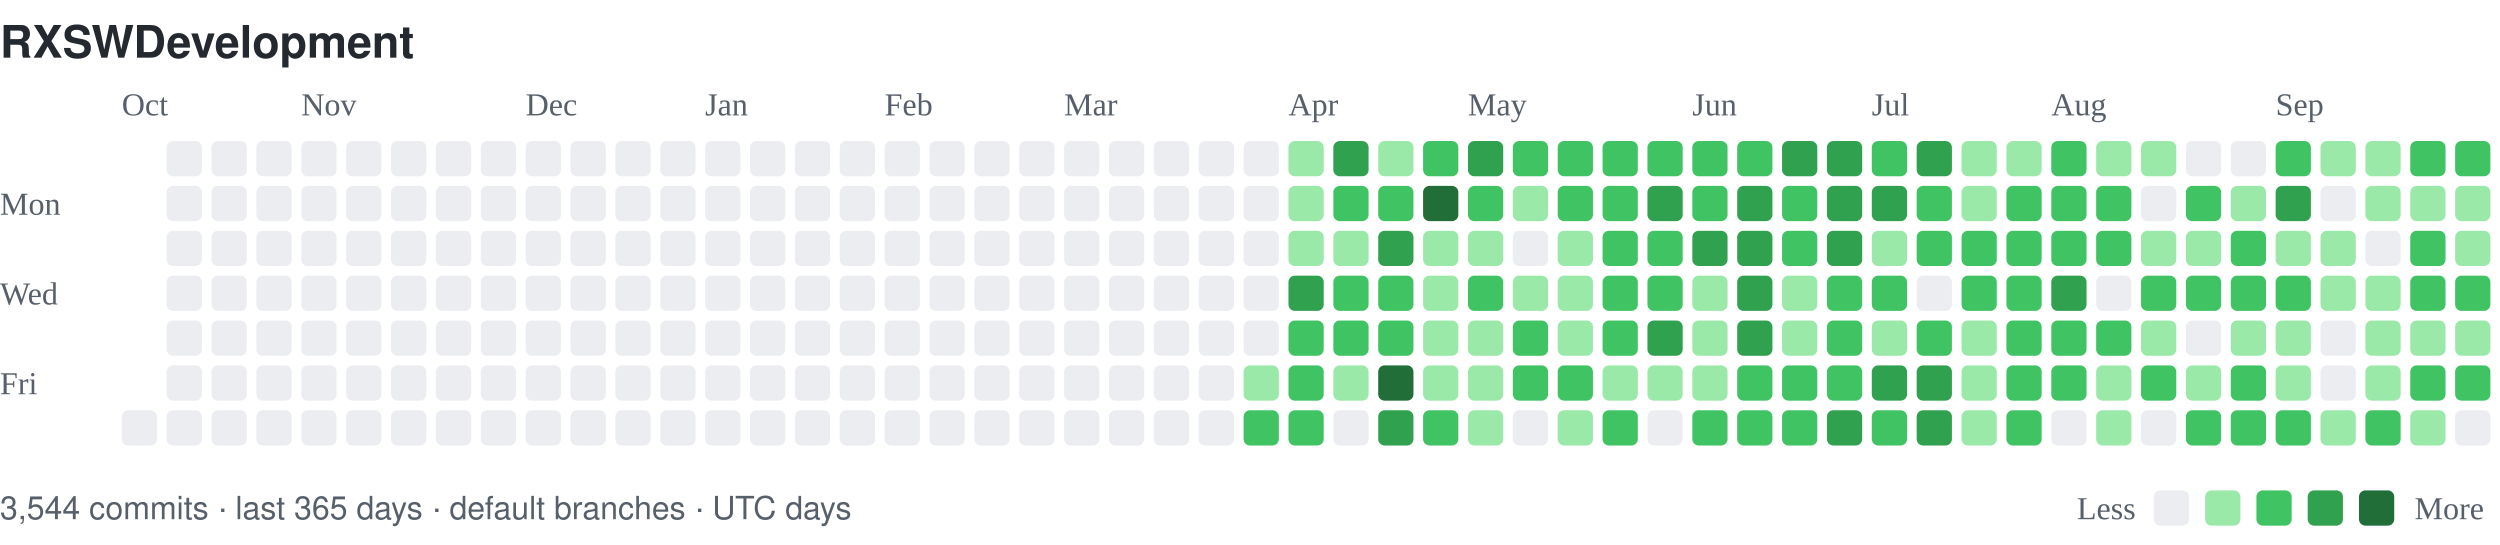
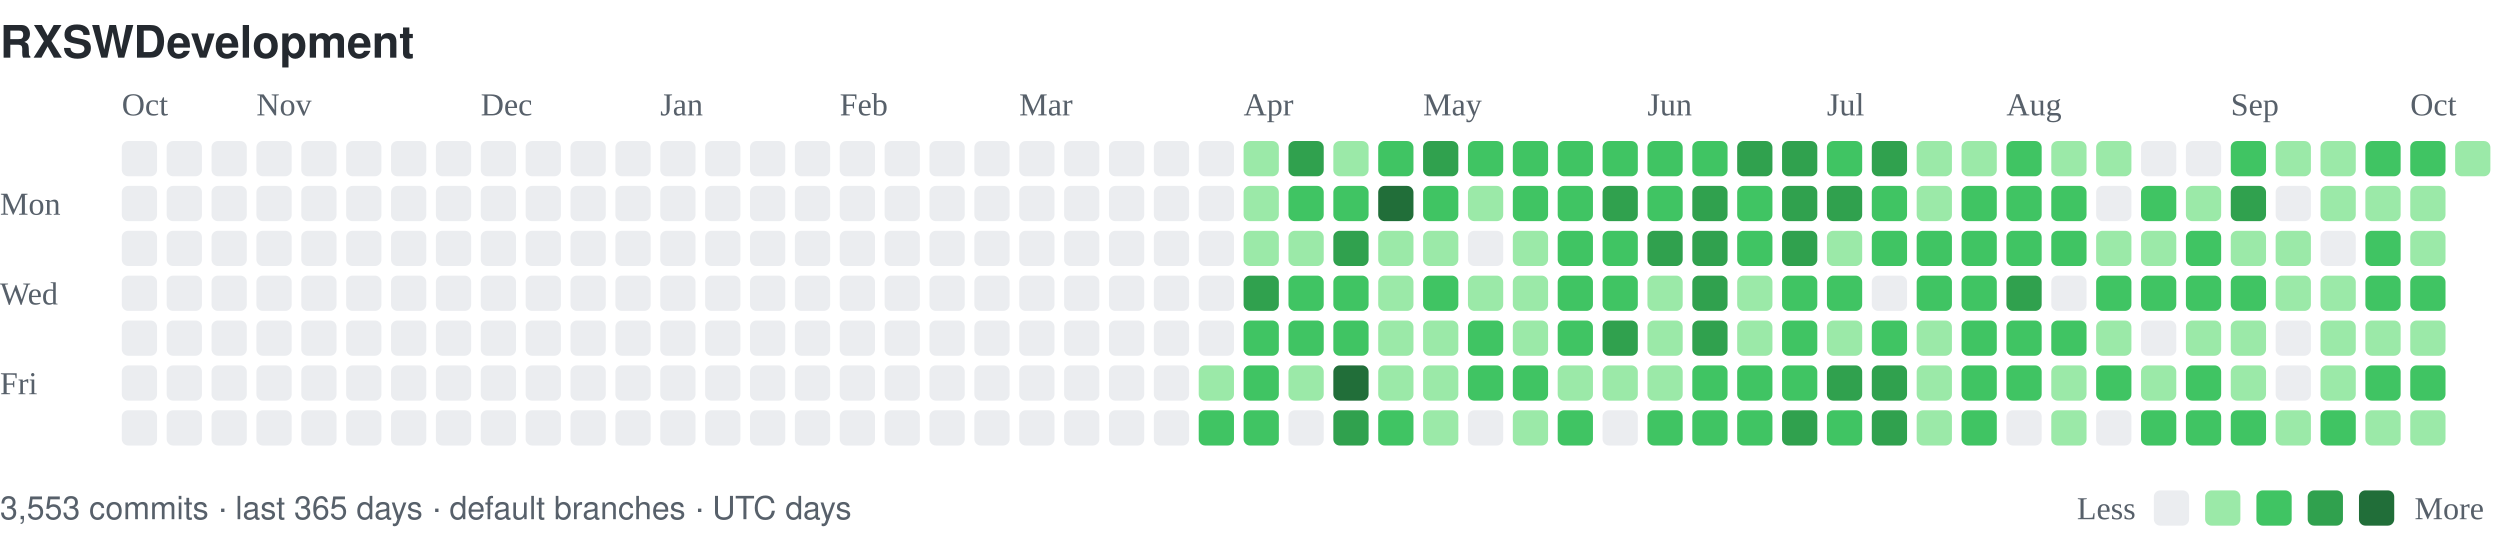
<svg xmlns="http://www.w3.org/2000/svg" width="780" height="170" viewBox="0 0 780 170" role="img">
  <text x="0" y="18" font-size="14" font-weight="600" fill="#24292f" font-family="ui-sans-serif,-apple-system,Segoe UI,Helvetica,Arial,sans-serif">RXSWDevelopment</text>
  <text x="0" y="67" font-size="10" fill="#57606a">Mon</text>
  <text x="0" y="95" font-size="10" fill="#57606a">Wed</text>
  <text x="0" y="123" font-size="10" fill="#57606a">Fri</text>
  <text x="38" y="36" font-size="10" fill="#57606a">Oct</text>
+   <rect x="38" y="44" width="11" height="11" rx="2" fill="#ebedf0" />
+   <rect x="38" y="58" width="11" height="11" rx="2" fill="#ebedf0" />
+   <rect x="38" y="72" width="11" height="11" rx="2" fill="#ebedf0" />
+   <rect x="38" y="86" width="11" height="11" rx="2" fill="#ebedf0" />
+   <rect x="38" y="100" width="11" height="11" rx="2" fill="#ebedf0" />
+   <rect x="38" y="114" width="11" height="11" rx="2" fill="#ebedf0" />
  <rect x="38" y="128" width="11" height="11" rx="2" fill="#ebedf0" />
  <rect x="52" y="44" width="11" height="11" rx="2" fill="#ebedf0" />
  <rect x="52" y="58" width="11" height="11" rx="2" fill="#ebedf0" />
  <rect x="52" y="72" width="11" height="11" rx="2" fill="#ebedf0" />
  <rect x="52" y="86" width="11" height="11" rx="2" fill="#ebedf0" />
  <rect x="52" y="100" width="11" height="11" rx="2" fill="#ebedf0" />
  <rect x="52" y="114" width="11" height="11" rx="2" fill="#ebedf0" />
  <rect x="52" y="128" width="11" height="11" rx="2" fill="#ebedf0" />
  <rect x="66" y="44" width="11" height="11" rx="2" fill="#ebedf0" />
  <rect x="66" y="58" width="11" height="11" rx="2" fill="#ebedf0" />
  <rect x="66" y="72" width="11" height="11" rx="2" fill="#ebedf0" />
  <rect x="66" y="86" width="11" height="11" rx="2" fill="#ebedf0" />
  <rect x="66" y="100" width="11" height="11" rx="2" fill="#ebedf0" />
  <rect x="66" y="114" width="11" height="11" rx="2" fill="#ebedf0" />
  <rect x="66" y="128" width="11" height="11" rx="2" fill="#ebedf0" />
+   <text x="80" y="36" font-size="10" fill="#57606a">Nov</text>
  <rect x="80" y="44" width="11" height="11" rx="2" fill="#ebedf0" />
  <rect x="80" y="58" width="11" height="11" rx="2" fill="#ebedf0" />
  <rect x="80" y="72" width="11" height="11" rx="2" fill="#ebedf0" />
  <rect x="80" y="86" width="11" height="11" rx="2" fill="#ebedf0" />
  <rect x="80" y="100" width="11" height="11" rx="2" fill="#ebedf0" />
  <rect x="80" y="114" width="11" height="11" rx="2" fill="#ebedf0" />
  <rect x="80" y="128" width="11" height="11" rx="2" fill="#ebedf0" />
-   <text x="94" y="36" font-size="10" fill="#57606a">Nov</text>
  <rect x="94" y="44" width="11" height="11" rx="2" fill="#ebedf0" />
  <rect x="94" y="58" width="11" height="11" rx="2" fill="#ebedf0" />
  <rect x="94" y="72" width="11" height="11" rx="2" fill="#ebedf0" />
  <rect x="94" y="86" width="11" height="11" rx="2" fill="#ebedf0" />
  <rect x="94" y="100" width="11" height="11" rx="2" fill="#ebedf0" />
  <rect x="94" y="114" width="11" height="11" rx="2" fill="#ebedf0" />
  <rect x="94" y="128" width="11" height="11" rx="2" fill="#ebedf0" />
  <rect x="108" y="44" width="11" height="11" rx="2" fill="#ebedf0" />
  <rect x="108" y="58" width="11" height="11" rx="2" fill="#ebedf0" />
  <rect x="108" y="72" width="11" height="11" rx="2" fill="#ebedf0" />
  <rect x="108" y="86" width="11" height="11" rx="2" fill="#ebedf0" />
  <rect x="108" y="100" width="11" height="11" rx="2" fill="#ebedf0" />
  <rect x="108" y="114" width="11" height="11" rx="2" fill="#ebedf0" />
  <rect x="108" y="128" width="11" height="11" rx="2" fill="#ebedf0" />
  <rect x="122" y="44" width="11" height="11" rx="2" fill="#ebedf0" />
  <rect x="122" y="58" width="11" height="11" rx="2" fill="#ebedf0" />
  <rect x="122" y="72" width="11" height="11" rx="2" fill="#ebedf0" />
  <rect x="122" y="86" width="11" height="11" rx="2" fill="#ebedf0" />
  <rect x="122" y="100" width="11" height="11" rx="2" fill="#ebedf0" />
  <rect x="122" y="114" width="11" height="11" rx="2" fill="#ebedf0" />
  <rect x="122" y="128" width="11" height="11" rx="2" fill="#ebedf0" />
  <rect x="136" y="44" width="11" height="11" rx="2" fill="#ebedf0" />
  <rect x="136" y="58" width="11" height="11" rx="2" fill="#ebedf0" />
  <rect x="136" y="72" width="11" height="11" rx="2" fill="#ebedf0" />
  <rect x="136" y="86" width="11" height="11" rx="2" fill="#ebedf0" />
  <rect x="136" y="100" width="11" height="11" rx="2" fill="#ebedf0" />
  <rect x="136" y="114" width="11" height="11" rx="2" fill="#ebedf0" />
  <rect x="136" y="128" width="11" height="11" rx="2" fill="#ebedf0" />
+   <text x="150" y="36" font-size="10" fill="#57606a">Dec</text>
  <rect x="150" y="44" width="11" height="11" rx="2" fill="#ebedf0" />
  <rect x="150" y="58" width="11" height="11" rx="2" fill="#ebedf0" />
  <rect x="150" y="72" width="11" height="11" rx="2" fill="#ebedf0" />
  <rect x="150" y="86" width="11" height="11" rx="2" fill="#ebedf0" />
  <rect x="150" y="100" width="11" height="11" rx="2" fill="#ebedf0" />
  <rect x="150" y="114" width="11" height="11" rx="2" fill="#ebedf0" />
  <rect x="150" y="128" width="11" height="11" rx="2" fill="#ebedf0" />
-   <text x="164" y="36" font-size="10" fill="#57606a">Dec</text>
  <rect x="164" y="44" width="11" height="11" rx="2" fill="#ebedf0" />
  <rect x="164" y="58" width="11" height="11" rx="2" fill="#ebedf0" />
  <rect x="164" y="72" width="11" height="11" rx="2" fill="#ebedf0" />
  <rect x="164" y="86" width="11" height="11" rx="2" fill="#ebedf0" />
  <rect x="164" y="100" width="11" height="11" rx="2" fill="#ebedf0" />
  <rect x="164" y="114" width="11" height="11" rx="2" fill="#ebedf0" />
  <rect x="164" y="128" width="11" height="11" rx="2" fill="#ebedf0" />
  <rect x="178" y="44" width="11" height="11" rx="2" fill="#ebedf0" />
  <rect x="178" y="58" width="11" height="11" rx="2" fill="#ebedf0" />
  <rect x="178" y="72" width="11" height="11" rx="2" fill="#ebedf0" />
  <rect x="178" y="86" width="11" height="11" rx="2" fill="#ebedf0" />
  <rect x="178" y="100" width="11" height="11" rx="2" fill="#ebedf0" />
  <rect x="178" y="114" width="11" height="11" rx="2" fill="#ebedf0" />
  <rect x="178" y="128" width="11" height="11" rx="2" fill="#ebedf0" />
  <rect x="192" y="44" width="11" height="11" rx="2" fill="#ebedf0" />
  <rect x="192" y="58" width="11" height="11" rx="2" fill="#ebedf0" />
  <rect x="192" y="72" width="11" height="11" rx="2" fill="#ebedf0" />
  <rect x="192" y="86" width="11" height="11" rx="2" fill="#ebedf0" />
  <rect x="192" y="100" width="11" height="11" rx="2" fill="#ebedf0" />
  <rect x="192" y="114" width="11" height="11" rx="2" fill="#ebedf0" />
  <rect x="192" y="128" width="11" height="11" rx="2" fill="#ebedf0" />
+   <text x="206" y="36" font-size="10" fill="#57606a">Jan</text>
  <rect x="206" y="44" width="11" height="11" rx="2" fill="#ebedf0" />
  <rect x="206" y="58" width="11" height="11" rx="2" fill="#ebedf0" />
  <rect x="206" y="72" width="11" height="11" rx="2" fill="#ebedf0" />
  <rect x="206" y="86" width="11" height="11" rx="2" fill="#ebedf0" />
  <rect x="206" y="100" width="11" height="11" rx="2" fill="#ebedf0" />
  <rect x="206" y="114" width="11" height="11" rx="2" fill="#ebedf0" />
  <rect x="206" y="128" width="11" height="11" rx="2" fill="#ebedf0" />
-   <text x="220" y="36" font-size="10" fill="#57606a">Jan</text>
  <rect x="220" y="44" width="11" height="11" rx="2" fill="#ebedf0" />
  <rect x="220" y="58" width="11" height="11" rx="2" fill="#ebedf0" />
  <rect x="220" y="72" width="11" height="11" rx="2" fill="#ebedf0" />
  <rect x="220" y="86" width="11" height="11" rx="2" fill="#ebedf0" />
  <rect x="220" y="100" width="11" height="11" rx="2" fill="#ebedf0" />
  <rect x="220" y="114" width="11" height="11" rx="2" fill="#ebedf0" />
  <rect x="220" y="128" width="11" height="11" rx="2" fill="#ebedf0" />
  <rect x="234" y="44" width="11" height="11" rx="2" fill="#ebedf0" />
  <rect x="234" y="58" width="11" height="11" rx="2" fill="#ebedf0" />
  <rect x="234" y="72" width="11" height="11" rx="2" fill="#ebedf0" />
  <rect x="234" y="86" width="11" height="11" rx="2" fill="#ebedf0" />
  <rect x="234" y="100" width="11" height="11" rx="2" fill="#ebedf0" />
  <rect x="234" y="114" width="11" height="11" rx="2" fill="#ebedf0" />
  <rect x="234" y="128" width="11" height="11" rx="2" fill="#ebedf0" />
  <rect x="248" y="44" width="11" height="11" rx="2" fill="#ebedf0" />
  <rect x="248" y="58" width="11" height="11" rx="2" fill="#ebedf0" />
  <rect x="248" y="72" width="11" height="11" rx="2" fill="#ebedf0" />
  <rect x="248" y="86" width="11" height="11" rx="2" fill="#ebedf0" />
  <rect x="248" y="100" width="11" height="11" rx="2" fill="#ebedf0" />
  <rect x="248" y="114" width="11" height="11" rx="2" fill="#ebedf0" />
  <rect x="248" y="128" width="11" height="11" rx="2" fill="#ebedf0" />
+   <text x="262" y="36" font-size="10" fill="#57606a">Feb</text>
  <rect x="262" y="44" width="11" height="11" rx="2" fill="#ebedf0" />
  <rect x="262" y="58" width="11" height="11" rx="2" fill="#ebedf0" />
  <rect x="262" y="72" width="11" height="11" rx="2" fill="#ebedf0" />
  <rect x="262" y="86" width="11" height="11" rx="2" fill="#ebedf0" />
  <rect x="262" y="100" width="11" height="11" rx="2" fill="#ebedf0" />
  <rect x="262" y="114" width="11" height="11" rx="2" fill="#ebedf0" />
  <rect x="262" y="128" width="11" height="11" rx="2" fill="#ebedf0" />
-   <text x="276" y="36" font-size="10" fill="#57606a">Feb</text>
  <rect x="276" y="44" width="11" height="11" rx="2" fill="#ebedf0" />
  <rect x="276" y="58" width="11" height="11" rx="2" fill="#ebedf0" />
  <rect x="276" y="72" width="11" height="11" rx="2" fill="#ebedf0" />
  <rect x="276" y="86" width="11" height="11" rx="2" fill="#ebedf0" />
  <rect x="276" y="100" width="11" height="11" rx="2" fill="#ebedf0" />
  <rect x="276" y="114" width="11" height="11" rx="2" fill="#ebedf0" />
  <rect x="276" y="128" width="11" height="11" rx="2" fill="#ebedf0" />
  <rect x="290" y="44" width="11" height="11" rx="2" fill="#ebedf0" />
  <rect x="290" y="58" width="11" height="11" rx="2" fill="#ebedf0" />
  <rect x="290" y="72" width="11" height="11" rx="2" fill="#ebedf0" />
  <rect x="290" y="86" width="11" height="11" rx="2" fill="#ebedf0" />
  <rect x="290" y="100" width="11" height="11" rx="2" fill="#ebedf0" />
  <rect x="290" y="114" width="11" height="11" rx="2" fill="#ebedf0" />
  <rect x="290" y="128" width="11" height="11" rx="2" fill="#ebedf0" />
  <rect x="304" y="44" width="11" height="11" rx="2" fill="#ebedf0" />
  <rect x="304" y="58" width="11" height="11" rx="2" fill="#ebedf0" />
  <rect x="304" y="72" width="11" height="11" rx="2" fill="#ebedf0" />
  <rect x="304" y="86" width="11" height="11" rx="2" fill="#ebedf0" />
  <rect x="304" y="100" width="11" height="11" rx="2" fill="#ebedf0" />
  <rect x="304" y="114" width="11" height="11" rx="2" fill="#ebedf0" />
  <rect x="304" y="128" width="11" height="11" rx="2" fill="#ebedf0" />
+   <text x="318" y="36" font-size="10" fill="#57606a">Mar</text>
  <rect x="318" y="44" width="11" height="11" rx="2" fill="#ebedf0" />
  <rect x="318" y="58" width="11" height="11" rx="2" fill="#ebedf0" />
  <rect x="318" y="72" width="11" height="11" rx="2" fill="#ebedf0" />
  <rect x="318" y="86" width="11" height="11" rx="2" fill="#ebedf0" />
  <rect x="318" y="100" width="11" height="11" rx="2" fill="#ebedf0" />
  <rect x="318" y="114" width="11" height="11" rx="2" fill="#ebedf0" />
  <rect x="318" y="128" width="11" height="11" rx="2" fill="#ebedf0" />
-   <text x="332" y="36" font-size="10" fill="#57606a">Mar</text>
  <rect x="332" y="44" width="11" height="11" rx="2" fill="#ebedf0" />
  <rect x="332" y="58" width="11" height="11" rx="2" fill="#ebedf0" />
  <rect x="332" y="72" width="11" height="11" rx="2" fill="#ebedf0" />
  <rect x="332" y="86" width="11" height="11" rx="2" fill="#ebedf0" />
  <rect x="332" y="100" width="11" height="11" rx="2" fill="#ebedf0" />
  <rect x="332" y="114" width="11" height="11" rx="2" fill="#ebedf0" />
  <rect x="332" y="128" width="11" height="11" rx="2" fill="#ebedf0" />
  <rect x="346" y="44" width="11" height="11" rx="2" fill="#ebedf0" />
  <rect x="346" y="58" width="11" height="11" rx="2" fill="#ebedf0" />
  <rect x="346" y="72" width="11" height="11" rx="2" fill="#ebedf0" />
  <rect x="346" y="86" width="11" height="11" rx="2" fill="#ebedf0" />
  <rect x="346" y="100" width="11" height="11" rx="2" fill="#ebedf0" />
  <rect x="346" y="114" width="11" height="11" rx="2" fill="#ebedf0" />
  <rect x="346" y="128" width="11" height="11" rx="2" fill="#ebedf0" />
  <rect x="360" y="44" width="11" height="11" rx="2" fill="#ebedf0" />
  <rect x="360" y="58" width="11" height="11" rx="2" fill="#ebedf0" />
  <rect x="360" y="72" width="11" height="11" rx="2" fill="#ebedf0" />
  <rect x="360" y="86" width="11" height="11" rx="2" fill="#ebedf0" />
  <rect x="360" y="100" width="11" height="11" rx="2" fill="#ebedf0" />
  <rect x="360" y="114" width="11" height="11" rx="2" fill="#ebedf0" />
  <rect x="360" y="128" width="11" height="11" rx="2" fill="#ebedf0" />
  <rect x="374" y="44" width="11" height="11" rx="2" fill="#ebedf0" />
  <rect x="374" y="58" width="11" height="11" rx="2" fill="#ebedf0" />
  <rect x="374" y="72" width="11" height="11" rx="2" fill="#ebedf0" />
  <rect x="374" y="86" width="11" height="11" rx="2" fill="#ebedf0" />
  <rect x="374" y="100" width="11" height="11" rx="2" fill="#ebedf0" />
-   <rect x="374" y="114" width="11" height="11" rx="2" fill="#ebedf0" />
-   <rect x="374" y="128" width="11" height="11" rx="2" fill="#ebedf0" />
-   <rect x="388" y="44" width="11" height="11" rx="2" fill="#ebedf0" />
-   <rect x="388" y="58" width="11" height="11" rx="2" fill="#ebedf0" />
-   <rect x="388" y="72" width="11" height="11" rx="2" fill="#ebedf0" />
-   <rect x="388" y="86" width="11" height="11" rx="2" fill="#ebedf0" />
-   <rect x="388" y="100" width="11" height="11" rx="2" fill="#ebedf0" />
-   <rect x="388" y="114" width="11" height="11" rx="2" fill="#9be9a8" />
+   <rect x="374" y="114" width="11" height="11" rx="2" fill="#9be9a8" />
+   <rect x="374" y="128" width="11" height="11" rx="2" fill="#40c463" />
+   <text x="388" y="36" font-size="10" fill="#57606a">Apr</text>
+   <rect x="388" y="44" width="11" height="11" rx="2" fill="#9be9a8" />
+   <rect x="388" y="58" width="11" height="11" rx="2" fill="#9be9a8" />
+   <rect x="388" y="72" width="11" height="11" rx="2" fill="#9be9a8" />
+   <rect x="388" y="86" width="11" height="11" rx="2" fill="#30a14e" />
+   <rect x="388" y="100" width="11" height="11" rx="2" fill="#40c463" />
+   <rect x="388" y="114" width="11" height="11" rx="2" fill="#40c463" />
  <rect x="388" y="128" width="11" height="11" rx="2" fill="#40c463" />
-   <text x="402" y="36" font-size="10" fill="#57606a">Apr</text>
-   <rect x="402" y="44" width="11" height="11" rx="2" fill="#9be9a8" />
-   <rect x="402" y="58" width="11" height="11" rx="2" fill="#9be9a8" />
+   <rect x="402" y="44" width="11" height="11" rx="2" fill="#30a14e" />
+   <rect x="402" y="58" width="11" height="11" rx="2" fill="#40c463" />
  <rect x="402" y="72" width="11" height="11" rx="2" fill="#9be9a8" />
-   <rect x="402" y="86" width="11" height="11" rx="2" fill="#30a14e" />
+   <rect x="402" y="86" width="11" height="11" rx="2" fill="#40c463" />
  <rect x="402" y="100" width="11" height="11" rx="2" fill="#40c463" />
-   <rect x="402" y="114" width="11" height="11" rx="2" fill="#40c463" />
-   <rect x="402" y="128" width="11" height="11" rx="2" fill="#40c463" />
-   <rect x="416" y="44" width="11" height="11" rx="2" fill="#30a14e" />
+   <rect x="402" y="114" width="11" height="11" rx="2" fill="#9be9a8" />
+   <rect x="402" y="128" width="11" height="11" rx="2" fill="#ebedf0" />
+   <rect x="416" y="44" width="11" height="11" rx="2" fill="#9be9a8" />
  <rect x="416" y="58" width="11" height="11" rx="2" fill="#40c463" />
-   <rect x="416" y="72" width="11" height="11" rx="2" fill="#9be9a8" />
+   <rect x="416" y="72" width="11" height="11" rx="2" fill="#30a14e" />
  <rect x="416" y="86" width="11" height="11" rx="2" fill="#40c463" />
  <rect x="416" y="100" width="11" height="11" rx="2" fill="#40c463" />
-   <rect x="416" y="114" width="11" height="11" rx="2" fill="#9be9a8" />
-   <rect x="416" y="128" width="11" height="11" rx="2" fill="#ebedf0" />
-   <rect x="430" y="44" width="11" height="11" rx="2" fill="#9be9a8" />
-   <rect x="430" y="58" width="11" height="11" rx="2" fill="#40c463" />
-   <rect x="430" y="72" width="11" height="11" rx="2" fill="#30a14e" />
-   <rect x="430" y="86" width="11" height="11" rx="2" fill="#40c463" />
-   <rect x="430" y="100" width="11" height="11" rx="2" fill="#40c463" />
-   <rect x="430" y="114" width="11" height="11" rx="2" fill="#216e39" />
-   <rect x="430" y="128" width="11" height="11" rx="2" fill="#30a14e" />
-   <rect x="444" y="44" width="11" height="11" rx="2" fill="#40c463" />
-   <rect x="444" y="58" width="11" height="11" rx="2" fill="#216e39" />
+   <rect x="416" y="114" width="11" height="11" rx="2" fill="#216e39" />
+   <rect x="416" y="128" width="11" height="11" rx="2" fill="#30a14e" />
+   <rect x="430" y="44" width="11" height="11" rx="2" fill="#40c463" />
+   <rect x="430" y="58" width="11" height="11" rx="2" fill="#216e39" />
+   <rect x="430" y="72" width="11" height="11" rx="2" fill="#9be9a8" />
+   <rect x="430" y="86" width="11" height="11" rx="2" fill="#9be9a8" />
+   <rect x="430" y="100" width="11" height="11" rx="2" fill="#9be9a8" />
+   <rect x="430" y="114" width="11" height="11" rx="2" fill="#9be9a8" />
+   <rect x="430" y="128" width="11" height="11" rx="2" fill="#40c463" />
+   <text x="444" y="36" font-size="10" fill="#57606a">May</text>
+   <rect x="444" y="44" width="11" height="11" rx="2" fill="#30a14e" />
+   <rect x="444" y="58" width="11" height="11" rx="2" fill="#40c463" />
  <rect x="444" y="72" width="11" height="11" rx="2" fill="#9be9a8" />
-   <rect x="444" y="86" width="11" height="11" rx="2" fill="#9be9a8" />
+   <rect x="444" y="86" width="11" height="11" rx="2" fill="#40c463" />
  <rect x="444" y="100" width="11" height="11" rx="2" fill="#9be9a8" />
  <rect x="444" y="114" width="11" height="11" rx="2" fill="#9be9a8" />
-   <rect x="444" y="128" width="11" height="11" rx="2" fill="#40c463" />
-   <text x="458" y="36" font-size="10" fill="#57606a">May</text>
-   <rect x="458" y="44" width="11" height="11" rx="2" fill="#30a14e" />
-   <rect x="458" y="58" width="11" height="11" rx="2" fill="#40c463" />
-   <rect x="458" y="72" width="11" height="11" rx="2" fill="#9be9a8" />
-   <rect x="458" y="86" width="11" height="11" rx="2" fill="#40c463" />
-   <rect x="458" y="100" width="11" height="11" rx="2" fill="#9be9a8" />
-   <rect x="458" y="114" width="11" height="11" rx="2" fill="#9be9a8" />
-   <rect x="458" y="128" width="11" height="11" rx="2" fill="#9be9a8" />
+   <rect x="444" y="128" width="11" height="11" rx="2" fill="#9be9a8" />
+   <rect x="458" y="44" width="11" height="11" rx="2" fill="#40c463" />
+   <rect x="458" y="58" width="11" height="11" rx="2" fill="#9be9a8" />
+   <rect x="458" y="72" width="11" height="11" rx="2" fill="#ebedf0" />
+   <rect x="458" y="86" width="11" height="11" rx="2" fill="#9be9a8" />
+   <rect x="458" y="100" width="11" height="11" rx="2" fill="#40c463" />
+   <rect x="458" y="114" width="11" height="11" rx="2" fill="#40c463" />
+   <rect x="458" y="128" width="11" height="11" rx="2" fill="#ebedf0" />
  <rect x="472" y="44" width="11" height="11" rx="2" fill="#40c463" />
-   <rect x="472" y="58" width="11" height="11" rx="2" fill="#9be9a8" />
-   <rect x="472" y="72" width="11" height="11" rx="2" fill="#ebedf0" />
+   <rect x="472" y="58" width="11" height="11" rx="2" fill="#40c463" />
+   <rect x="472" y="72" width="11" height="11" rx="2" fill="#9be9a8" />
  <rect x="472" y="86" width="11" height="11" rx="2" fill="#9be9a8" />
-   <rect x="472" y="100" width="11" height="11" rx="2" fill="#40c463" />
+   <rect x="472" y="100" width="11" height="11" rx="2" fill="#9be9a8" />
  <rect x="472" y="114" width="11" height="11" rx="2" fill="#40c463" />
-   <rect x="472" y="128" width="11" height="11" rx="2" fill="#ebedf0" />
+   <rect x="472" y="128" width="11" height="11" rx="2" fill="#9be9a8" />
  <rect x="486" y="44" width="11" height="11" rx="2" fill="#40c463" />
  <rect x="486" y="58" width="11" height="11" rx="2" fill="#40c463" />
-   <rect x="486" y="72" width="11" height="11" rx="2" fill="#9be9a8" />
-   <rect x="486" y="86" width="11" height="11" rx="2" fill="#9be9a8" />
-   <rect x="486" y="100" width="11" height="11" rx="2" fill="#9be9a8" />
-   <rect x="486" y="114" width="11" height="11" rx="2" fill="#40c463" />
-   <rect x="486" y="128" width="11" height="11" rx="2" fill="#9be9a8" />
+   <rect x="486" y="72" width="11" height="11" rx="2" fill="#40c463" />
+   <rect x="486" y="86" width="11" height="11" rx="2" fill="#40c463" />
+   <rect x="486" y="100" width="11" height="11" rx="2" fill="#40c463" />
+   <rect x="486" y="114" width="11" height="11" rx="2" fill="#9be9a8" />
+   <rect x="486" y="128" width="11" height="11" rx="2" fill="#40c463" />
  <rect x="500" y="44" width="11" height="11" rx="2" fill="#40c463" />
-   <rect x="500" y="58" width="11" height="11" rx="2" fill="#40c463" />
+   <rect x="500" y="58" width="11" height="11" rx="2" fill="#30a14e" />
  <rect x="500" y="72" width="11" height="11" rx="2" fill="#40c463" />
  <rect x="500" y="86" width="11" height="11" rx="2" fill="#40c463" />
-   <rect x="500" y="100" width="11" height="11" rx="2" fill="#40c463" />
+   <rect x="500" y="100" width="11" height="11" rx="2" fill="#30a14e" />
  <rect x="500" y="114" width="11" height="11" rx="2" fill="#9be9a8" />
-   <rect x="500" y="128" width="11" height="11" rx="2" fill="#40c463" />
+   <rect x="500" y="128" width="11" height="11" rx="2" fill="#ebedf0" />
+   <text x="514" y="36" font-size="10" fill="#57606a">Jun</text>
  <rect x="514" y="44" width="11" height="11" rx="2" fill="#40c463" />
-   <rect x="514" y="58" width="11" height="11" rx="2" fill="#30a14e" />
-   <rect x="514" y="72" width="11" height="11" rx="2" fill="#40c463" />
-   <rect x="514" y="86" width="11" height="11" rx="2" fill="#40c463" />
-   <rect x="514" y="100" width="11" height="11" rx="2" fill="#30a14e" />
+   <rect x="514" y="58" width="11" height="11" rx="2" fill="#40c463" />
+   <rect x="514" y="72" width="11" height="11" rx="2" fill="#30a14e" />
+   <rect x="514" y="86" width="11" height="11" rx="2" fill="#9be9a8" />
+   <rect x="514" y="100" width="11" height="11" rx="2" fill="#9be9a8" />
  <rect x="514" y="114" width="11" height="11" rx="2" fill="#9be9a8" />
-   <rect x="514" y="128" width="11" height="11" rx="2" fill="#ebedf0" />
-   <text x="528" y="36" font-size="10" fill="#57606a">Jun</text>
+   <rect x="514" y="128" width="11" height="11" rx="2" fill="#40c463" />
  <rect x="528" y="44" width="11" height="11" rx="2" fill="#40c463" />
-   <rect x="528" y="58" width="11" height="11" rx="2" fill="#40c463" />
+   <rect x="528" y="58" width="11" height="11" rx="2" fill="#30a14e" />
  <rect x="528" y="72" width="11" height="11" rx="2" fill="#30a14e" />
-   <rect x="528" y="86" width="11" height="11" rx="2" fill="#9be9a8" />
-   <rect x="528" y="100" width="11" height="11" rx="2" fill="#9be9a8" />
-   <rect x="528" y="114" width="11" height="11" rx="2" fill="#9be9a8" />
+   <rect x="528" y="86" width="11" height="11" rx="2" fill="#30a14e" />
+   <rect x="528" y="100" width="11" height="11" rx="2" fill="#30a14e" />
+   <rect x="528" y="114" width="11" height="11" rx="2" fill="#40c463" />
  <rect x="528" y="128" width="11" height="11" rx="2" fill="#40c463" />
-   <rect x="542" y="44" width="11" height="11" rx="2" fill="#40c463" />
-   <rect x="542" y="58" width="11" height="11" rx="2" fill="#30a14e" />
-   <rect x="542" y="72" width="11" height="11" rx="2" fill="#30a14e" />
-   <rect x="542" y="86" width="11" height="11" rx="2" fill="#30a14e" />
-   <rect x="542" y="100" width="11" height="11" rx="2" fill="#30a14e" />
+   <rect x="542" y="44" width="11" height="11" rx="2" fill="#30a14e" />
+   <rect x="542" y="58" width="11" height="11" rx="2" fill="#40c463" />
+   <rect x="542" y="72" width="11" height="11" rx="2" fill="#40c463" />
+   <rect x="542" y="86" width="11" height="11" rx="2" fill="#9be9a8" />
+   <rect x="542" y="100" width="11" height="11" rx="2" fill="#9be9a8" />
  <rect x="542" y="114" width="11" height="11" rx="2" fill="#40c463" />
  <rect x="542" y="128" width="11" height="11" rx="2" fill="#40c463" />
  <rect x="556" y="44" width="11" height="11" rx="2" fill="#30a14e" />
-   <rect x="556" y="58" width="11" height="11" rx="2" fill="#40c463" />
-   <rect x="556" y="72" width="11" height="11" rx="2" fill="#40c463" />
-   <rect x="556" y="86" width="11" height="11" rx="2" fill="#9be9a8" />
-   <rect x="556" y="100" width="11" height="11" rx="2" fill="#9be9a8" />
+   <rect x="556" y="58" width="11" height="11" rx="2" fill="#30a14e" />
+   <rect x="556" y="72" width="11" height="11" rx="2" fill="#30a14e" />
+   <rect x="556" y="86" width="11" height="11" rx="2" fill="#40c463" />
+   <rect x="556" y="100" width="11" height="11" rx="2" fill="#40c463" />
  <rect x="556" y="114" width="11" height="11" rx="2" fill="#40c463" />
-   <rect x="556" y="128" width="11" height="11" rx="2" fill="#40c463" />
-   <rect x="570" y="44" width="11" height="11" rx="2" fill="#30a14e" />
+   <rect x="556" y="128" width="11" height="11" rx="2" fill="#30a14e" />
+   <text x="570" y="36" font-size="10" fill="#57606a">Jul</text>
+   <rect x="570" y="44" width="11" height="11" rx="2" fill="#40c463" />
  <rect x="570" y="58" width="11" height="11" rx="2" fill="#30a14e" />
-   <rect x="570" y="72" width="11" height="11" rx="2" fill="#30a14e" />
+   <rect x="570" y="72" width="11" height="11" rx="2" fill="#9be9a8" />
  <rect x="570" y="86" width="11" height="11" rx="2" fill="#40c463" />
-   <rect x="570" y="100" width="11" height="11" rx="2" fill="#40c463" />
-   <rect x="570" y="114" width="11" height="11" rx="2" fill="#40c463" />
-   <rect x="570" y="128" width="11" height="11" rx="2" fill="#30a14e" />
-   <text x="584" y="36" font-size="10" fill="#57606a">Jul</text>
-   <rect x="584" y="44" width="11" height="11" rx="2" fill="#40c463" />
-   <rect x="584" y="58" width="11" height="11" rx="2" fill="#30a14e" />
-   <rect x="584" y="72" width="11" height="11" rx="2" fill="#9be9a8" />
-   <rect x="584" y="86" width="11" height="11" rx="2" fill="#40c463" />
-   <rect x="584" y="100" width="11" height="11" rx="2" fill="#9be9a8" />
+   <rect x="570" y="100" width="11" height="11" rx="2" fill="#9be9a8" />
+   <rect x="570" y="114" width="11" height="11" rx="2" fill="#30a14e" />
+   <rect x="570" y="128" width="11" height="11" rx="2" fill="#40c463" />
+   <rect x="584" y="44" width="11" height="11" rx="2" fill="#30a14e" />
+   <rect x="584" y="58" width="11" height="11" rx="2" fill="#40c463" />
+   <rect x="584" y="72" width="11" height="11" rx="2" fill="#40c463" />
+   <rect x="584" y="86" width="11" height="11" rx="2" fill="#ebedf0" />
+   <rect x="584" y="100" width="11" height="11" rx="2" fill="#40c463" />
  <rect x="584" y="114" width="11" height="11" rx="2" fill="#30a14e" />
-   <rect x="584" y="128" width="11" height="11" rx="2" fill="#40c463" />
-   <rect x="598" y="44" width="11" height="11" rx="2" fill="#30a14e" />
-   <rect x="598" y="58" width="11" height="11" rx="2" fill="#40c463" />
+   <rect x="584" y="128" width="11" height="11" rx="2" fill="#30a14e" />
+   <rect x="598" y="44" width="11" height="11" rx="2" fill="#9be9a8" />
+   <rect x="598" y="58" width="11" height="11" rx="2" fill="#9be9a8" />
  <rect x="598" y="72" width="11" height="11" rx="2" fill="#40c463" />
-   <rect x="598" y="86" width="11" height="11" rx="2" fill="#ebedf0" />
-   <rect x="598" y="100" width="11" height="11" rx="2" fill="#40c463" />
-   <rect x="598" y="114" width="11" height="11" rx="2" fill="#30a14e" />
-   <rect x="598" y="128" width="11" height="11" rx="2" fill="#30a14e" />
+   <rect x="598" y="86" width="11" height="11" rx="2" fill="#40c463" />
+   <rect x="598" y="100" width="11" height="11" rx="2" fill="#9be9a8" />
+   <rect x="598" y="114" width="11" height="11" rx="2" fill="#9be9a8" />
+   <rect x="598" y="128" width="11" height="11" rx="2" fill="#9be9a8" />
  <rect x="612" y="44" width="11" height="11" rx="2" fill="#9be9a8" />
-   <rect x="612" y="58" width="11" height="11" rx="2" fill="#9be9a8" />
+   <rect x="612" y="58" width="11" height="11" rx="2" fill="#40c463" />
  <rect x="612" y="72" width="11" height="11" rx="2" fill="#40c463" />
  <rect x="612" y="86" width="11" height="11" rx="2" fill="#40c463" />
-   <rect x="612" y="100" width="11" height="11" rx="2" fill="#9be9a8" />
-   <rect x="612" y="114" width="11" height="11" rx="2" fill="#9be9a8" />
-   <rect x="612" y="128" width="11" height="11" rx="2" fill="#9be9a8" />
-   <rect x="626" y="44" width="11" height="11" rx="2" fill="#9be9a8" />
+   <rect x="612" y="100" width="11" height="11" rx="2" fill="#40c463" />
+   <rect x="612" y="114" width="11" height="11" rx="2" fill="#40c463" />
+   <rect x="612" y="128" width="11" height="11" rx="2" fill="#40c463" />
+   <text x="626" y="36" font-size="10" fill="#57606a">Aug</text>
+   <rect x="626" y="44" width="11" height="11" rx="2" fill="#40c463" />
  <rect x="626" y="58" width="11" height="11" rx="2" fill="#40c463" />
  <rect x="626" y="72" width="11" height="11" rx="2" fill="#40c463" />
-   <rect x="626" y="86" width="11" height="11" rx="2" fill="#40c463" />
+   <rect x="626" y="86" width="11" height="11" rx="2" fill="#30a14e" />
  <rect x="626" y="100" width="11" height="11" rx="2" fill="#40c463" />
  <rect x="626" y="114" width="11" height="11" rx="2" fill="#40c463" />
-   <rect x="626" y="128" width="11" height="11" rx="2" fill="#40c463" />
-   <text x="640" y="36" font-size="10" fill="#57606a">Aug</text>
-   <rect x="640" y="44" width="11" height="11" rx="2" fill="#40c463" />
+   <rect x="626" y="128" width="11" height="11" rx="2" fill="#ebedf0" />
+   <rect x="640" y="44" width="11" height="11" rx="2" fill="#9be9a8" />
  <rect x="640" y="58" width="11" height="11" rx="2" fill="#40c463" />
  <rect x="640" y="72" width="11" height="11" rx="2" fill="#40c463" />
-   <rect x="640" y="86" width="11" height="11" rx="2" fill="#30a14e" />
+   <rect x="640" y="86" width="11" height="11" rx="2" fill="#ebedf0" />
  <rect x="640" y="100" width="11" height="11" rx="2" fill="#40c463" />
-   <rect x="640" y="114" width="11" height="11" rx="2" fill="#40c463" />
-   <rect x="640" y="128" width="11" height="11" rx="2" fill="#ebedf0" />
+   <rect x="640" y="114" width="11" height="11" rx="2" fill="#9be9a8" />
+   <rect x="640" y="128" width="11" height="11" rx="2" fill="#9be9a8" />
  <rect x="654" y="44" width="11" height="11" rx="2" fill="#9be9a8" />
-   <rect x="654" y="58" width="11" height="11" rx="2" fill="#40c463" />
-   <rect x="654" y="72" width="11" height="11" rx="2" fill="#40c463" />
-   <rect x="654" y="86" width="11" height="11" rx="2" fill="#ebedf0" />
-   <rect x="654" y="100" width="11" height="11" rx="2" fill="#40c463" />
-   <rect x="654" y="114" width="11" height="11" rx="2" fill="#9be9a8" />
-   <rect x="654" y="128" width="11" height="11" rx="2" fill="#9be9a8" />
-   <rect x="668" y="44" width="11" height="11" rx="2" fill="#9be9a8" />
-   <rect x="668" y="58" width="11" height="11" rx="2" fill="#ebedf0" />
+   <rect x="654" y="58" width="11" height="11" rx="2" fill="#ebedf0" />
+   <rect x="654" y="72" width="11" height="11" rx="2" fill="#9be9a8" />
+   <rect x="654" y="86" width="11" height="11" rx="2" fill="#40c463" />
+   <rect x="654" y="100" width="11" height="11" rx="2" fill="#9be9a8" />
+   <rect x="654" y="114" width="11" height="11" rx="2" fill="#40c463" />
+   <rect x="654" y="128" width="11" height="11" rx="2" fill="#ebedf0" />
+   <rect x="668" y="44" width="11" height="11" rx="2" fill="#ebedf0" />
+   <rect x="668" y="58" width="11" height="11" rx="2" fill="#40c463" />
  <rect x="668" y="72" width="11" height="11" rx="2" fill="#9be9a8" />
  <rect x="668" y="86" width="11" height="11" rx="2" fill="#40c463" />
-   <rect x="668" y="100" width="11" height="11" rx="2" fill="#9be9a8" />
-   <rect x="668" y="114" width="11" height="11" rx="2" fill="#40c463" />
-   <rect x="668" y="128" width="11" height="11" rx="2" fill="#ebedf0" />
+   <rect x="668" y="100" width="11" height="11" rx="2" fill="#ebedf0" />
+   <rect x="668" y="114" width="11" height="11" rx="2" fill="#9be9a8" />
+   <rect x="668" y="128" width="11" height="11" rx="2" fill="#40c463" />
  <rect x="682" y="44" width="11" height="11" rx="2" fill="#ebedf0" />
-   <rect x="682" y="58" width="11" height="11" rx="2" fill="#40c463" />
-   <rect x="682" y="72" width="11" height="11" rx="2" fill="#9be9a8" />
+   <rect x="682" y="58" width="11" height="11" rx="2" fill="#9be9a8" />
+   <rect x="682" y="72" width="11" height="11" rx="2" fill="#40c463" />
  <rect x="682" y="86" width="11" height="11" rx="2" fill="#40c463" />
-   <rect x="682" y="100" width="11" height="11" rx="2" fill="#ebedf0" />
-   <rect x="682" y="114" width="11" height="11" rx="2" fill="#9be9a8" />
+   <rect x="682" y="100" width="11" height="11" rx="2" fill="#9be9a8" />
+   <rect x="682" y="114" width="11" height="11" rx="2" fill="#40c463" />
  <rect x="682" y="128" width="11" height="11" rx="2" fill="#40c463" />
-   <rect x="696" y="44" width="11" height="11" rx="2" fill="#ebedf0" />
-   <rect x="696" y="58" width="11" height="11" rx="2" fill="#9be9a8" />
-   <rect x="696" y="72" width="11" height="11" rx="2" fill="#40c463" />
+   <text x="696" y="36" font-size="10" fill="#57606a">Sep</text>
+   <rect x="696" y="44" width="11" height="11" rx="2" fill="#40c463" />
+   <rect x="696" y="58" width="11" height="11" rx="2" fill="#30a14e" />
+   <rect x="696" y="72" width="11" height="11" rx="2" fill="#9be9a8" />
  <rect x="696" y="86" width="11" height="11" rx="2" fill="#40c463" />
  <rect x="696" y="100" width="11" height="11" rx="2" fill="#9be9a8" />
-   <rect x="696" y="114" width="11" height="11" rx="2" fill="#40c463" />
+   <rect x="696" y="114" width="11" height="11" rx="2" fill="#9be9a8" />
  <rect x="696" y="128" width="11" height="11" rx="2" fill="#40c463" />
-   <text x="710" y="36" font-size="10" fill="#57606a">Sep</text>
-   <rect x="710" y="44" width="11" height="11" rx="2" fill="#40c463" />
-   <rect x="710" y="58" width="11" height="11" rx="2" fill="#30a14e" />
+   <rect x="710" y="44" width="11" height="11" rx="2" fill="#9be9a8" />
+   <rect x="710" y="58" width="11" height="11" rx="2" fill="#ebedf0" />
  <rect x="710" y="72" width="11" height="11" rx="2" fill="#9be9a8" />
-   <rect x="710" y="86" width="11" height="11" rx="2" fill="#40c463" />
-   <rect x="710" y="100" width="11" height="11" rx="2" fill="#9be9a8" />
-   <rect x="710" y="114" width="11" height="11" rx="2" fill="#9be9a8" />
-   <rect x="710" y="128" width="11" height="11" rx="2" fill="#40c463" />
+   <rect x="710" y="86" width="11" height="11" rx="2" fill="#9be9a8" />
+   <rect x="710" y="100" width="11" height="11" rx="2" fill="#ebedf0" />
+   <rect x="710" y="114" width="11" height="11" rx="2" fill="#ebedf0" />
+   <rect x="710" y="128" width="11" height="11" rx="2" fill="#9be9a8" />
  <rect x="724" y="44" width="11" height="11" rx="2" fill="#9be9a8" />
-   <rect x="724" y="58" width="11" height="11" rx="2" fill="#ebedf0" />
-   <rect x="724" y="72" width="11" height="11" rx="2" fill="#9be9a8" />
+   <rect x="724" y="58" width="11" height="11" rx="2" fill="#9be9a8" />
+   <rect x="724" y="72" width="11" height="11" rx="2" fill="#ebedf0" />
  <rect x="724" y="86" width="11" height="11" rx="2" fill="#9be9a8" />
-   <rect x="724" y="100" width="11" height="11" rx="2" fill="#ebedf0" />
-   <rect x="724" y="114" width="11" height="11" rx="2" fill="#ebedf0" />
-   <rect x="724" y="128" width="11" height="11" rx="2" fill="#9be9a8" />
-   <rect x="738" y="44" width="11" height="11" rx="2" fill="#9be9a8" />
+   <rect x="724" y="100" width="11" height="11" rx="2" fill="#9be9a8" />
+   <rect x="724" y="114" width="11" height="11" rx="2" fill="#9be9a8" />
+   <rect x="724" y="128" width="11" height="11" rx="2" fill="#40c463" />
+   <rect x="738" y="44" width="11" height="11" rx="2" fill="#40c463" />
  <rect x="738" y="58" width="11" height="11" rx="2" fill="#9be9a8" />
-   <rect x="738" y="72" width="11" height="11" rx="2" fill="#ebedf0" />
-   <rect x="738" y="86" width="11" height="11" rx="2" fill="#9be9a8" />
+   <rect x="738" y="72" width="11" height="11" rx="2" fill="#40c463" />
+   <rect x="738" y="86" width="11" height="11" rx="2" fill="#40c463" />
  <rect x="738" y="100" width="11" height="11" rx="2" fill="#9be9a8" />
-   <rect x="738" y="114" width="11" height="11" rx="2" fill="#9be9a8" />
-   <rect x="738" y="128" width="11" height="11" rx="2" fill="#40c463" />
+   <rect x="738" y="114" width="11" height="11" rx="2" fill="#40c463" />
+   <rect x="738" y="128" width="11" height="11" rx="2" fill="#9be9a8" />
+   <text x="752" y="36" font-size="10" fill="#57606a">Oct</text>
  <rect x="752" y="44" width="11" height="11" rx="2" fill="#40c463" />
  <rect x="752" y="58" width="11" height="11" rx="2" fill="#9be9a8" />
-   <rect x="752" y="72" width="11" height="11" rx="2" fill="#40c463" />
+   <rect x="752" y="72" width="11" height="11" rx="2" fill="#9be9a8" />
  <rect x="752" y="86" width="11" height="11" rx="2" fill="#40c463" />
  <rect x="752" y="100" width="11" height="11" rx="2" fill="#9be9a8" />
  <rect x="752" y="114" width="11" height="11" rx="2" fill="#40c463" />
  <rect x="752" y="128" width="11" height="11" rx="2" fill="#9be9a8" />
-   <rect x="766" y="44" width="11" height="11" rx="2" fill="#40c463" />
-   <rect x="766" y="58" width="11" height="11" rx="2" fill="#9be9a8" />
-   <rect x="766" y="72" width="11" height="11" rx="2" fill="#9be9a8" />
-   <rect x="766" y="86" width="11" height="11" rx="2" fill="#40c463" />
-   <rect x="766" y="100" width="11" height="11" rx="2" fill="#9be9a8" />
-   <rect x="766" y="114" width="11" height="11" rx="2" fill="#40c463" />
-   <rect x="766" y="128" width="11" height="11" rx="2" fill="#ebedf0" />
+   <rect x="766" y="44" width="11" height="11" rx="2" fill="#9be9a8" />
  <text x="648" y="162" font-size="10" fill="#57606a">Less</text>
  <rect x="672" y="153" width="11" height="11" rx="2" fill="#ebedf0" />
  <rect x="688" y="153" width="11" height="11" rx="2" fill="#9be9a8" />
  <rect x="704" y="153" width="11" height="11" rx="2" fill="#40c463" />
  <rect x="720" y="153" width="11" height="11" rx="2" fill="#30a14e" />
  <rect x="736" y="153" width="11" height="11" rx="2" fill="#216e39" />
  <text x="775" y="162" font-size="10" fill="#57606a" text-anchor="end">More</text>
-   <text x="0" y="162" font-size="10" fill="#57606a" font-family="ui-sans-serif,-apple-system,Segoe UI,Helvetica,Arial,sans-serif">3,544 commits · last 365 days · default branches · UTC days</text>
+   <text x="0" y="162" font-size="10" fill="#57606a" font-family="ui-sans-serif,-apple-system,Segoe UI,Helvetica,Arial,sans-serif">3,553 commits · last 365 days · default branches · UTC days</text>
</svg>
